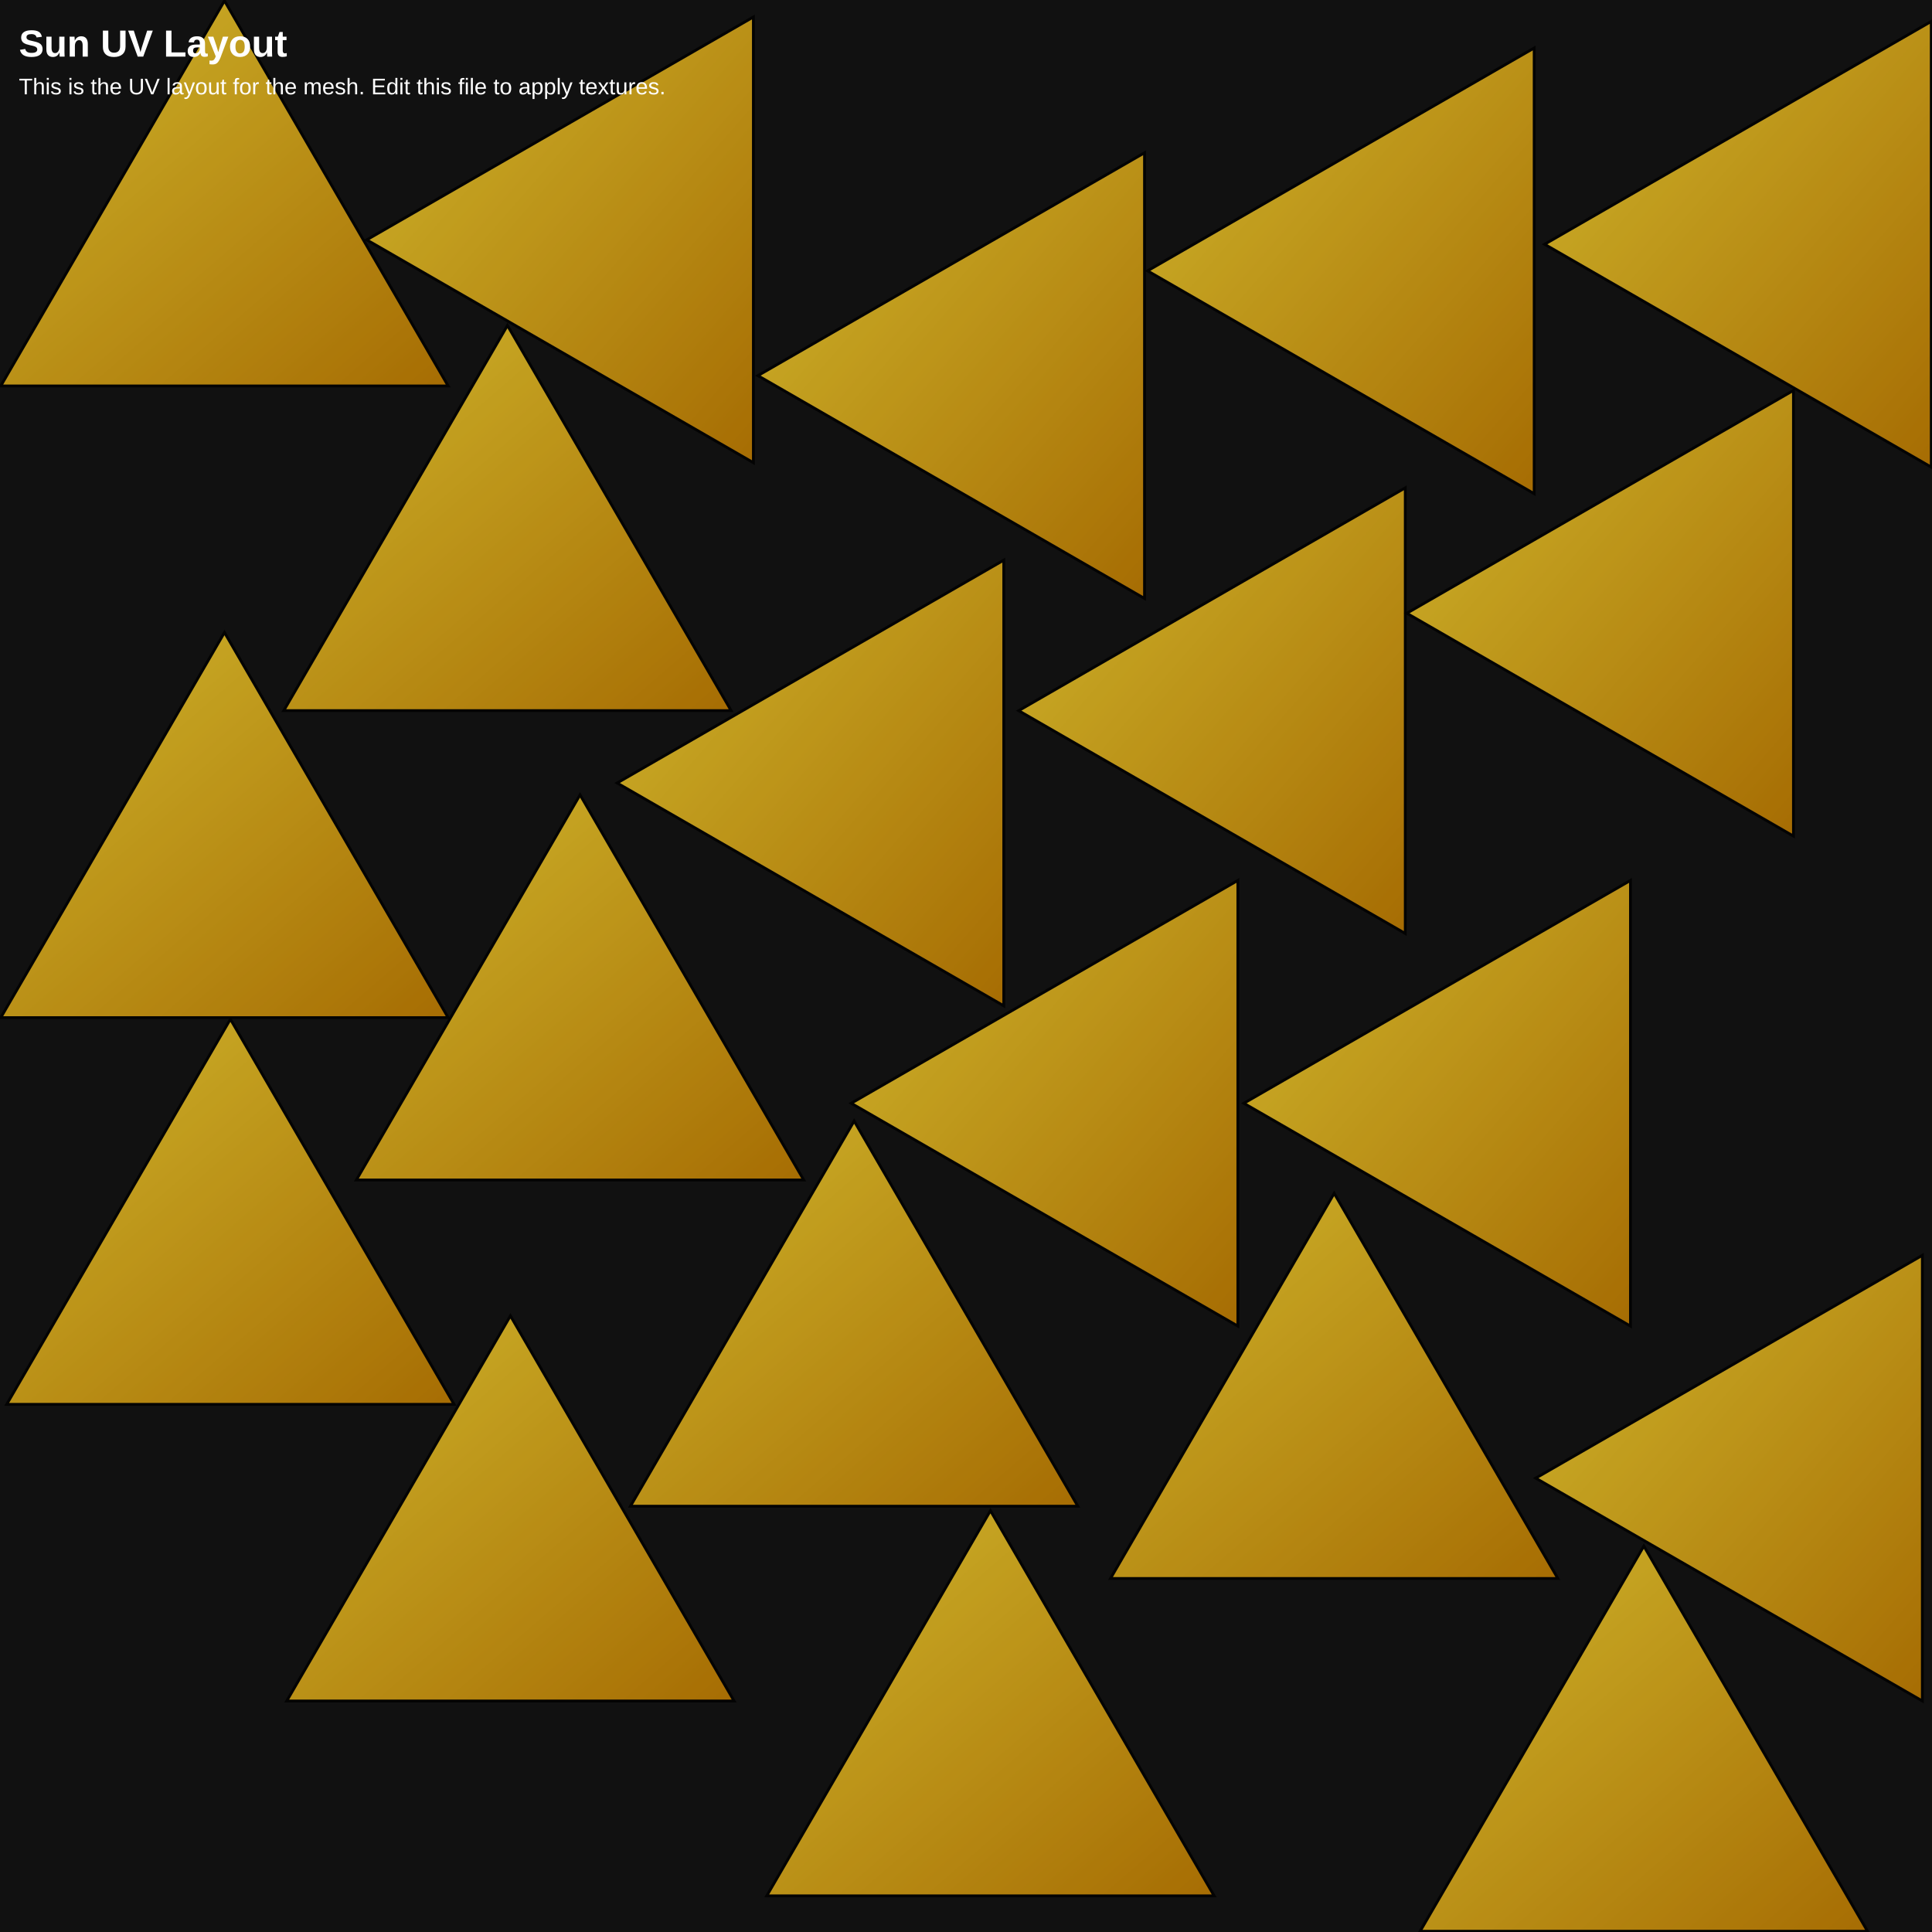
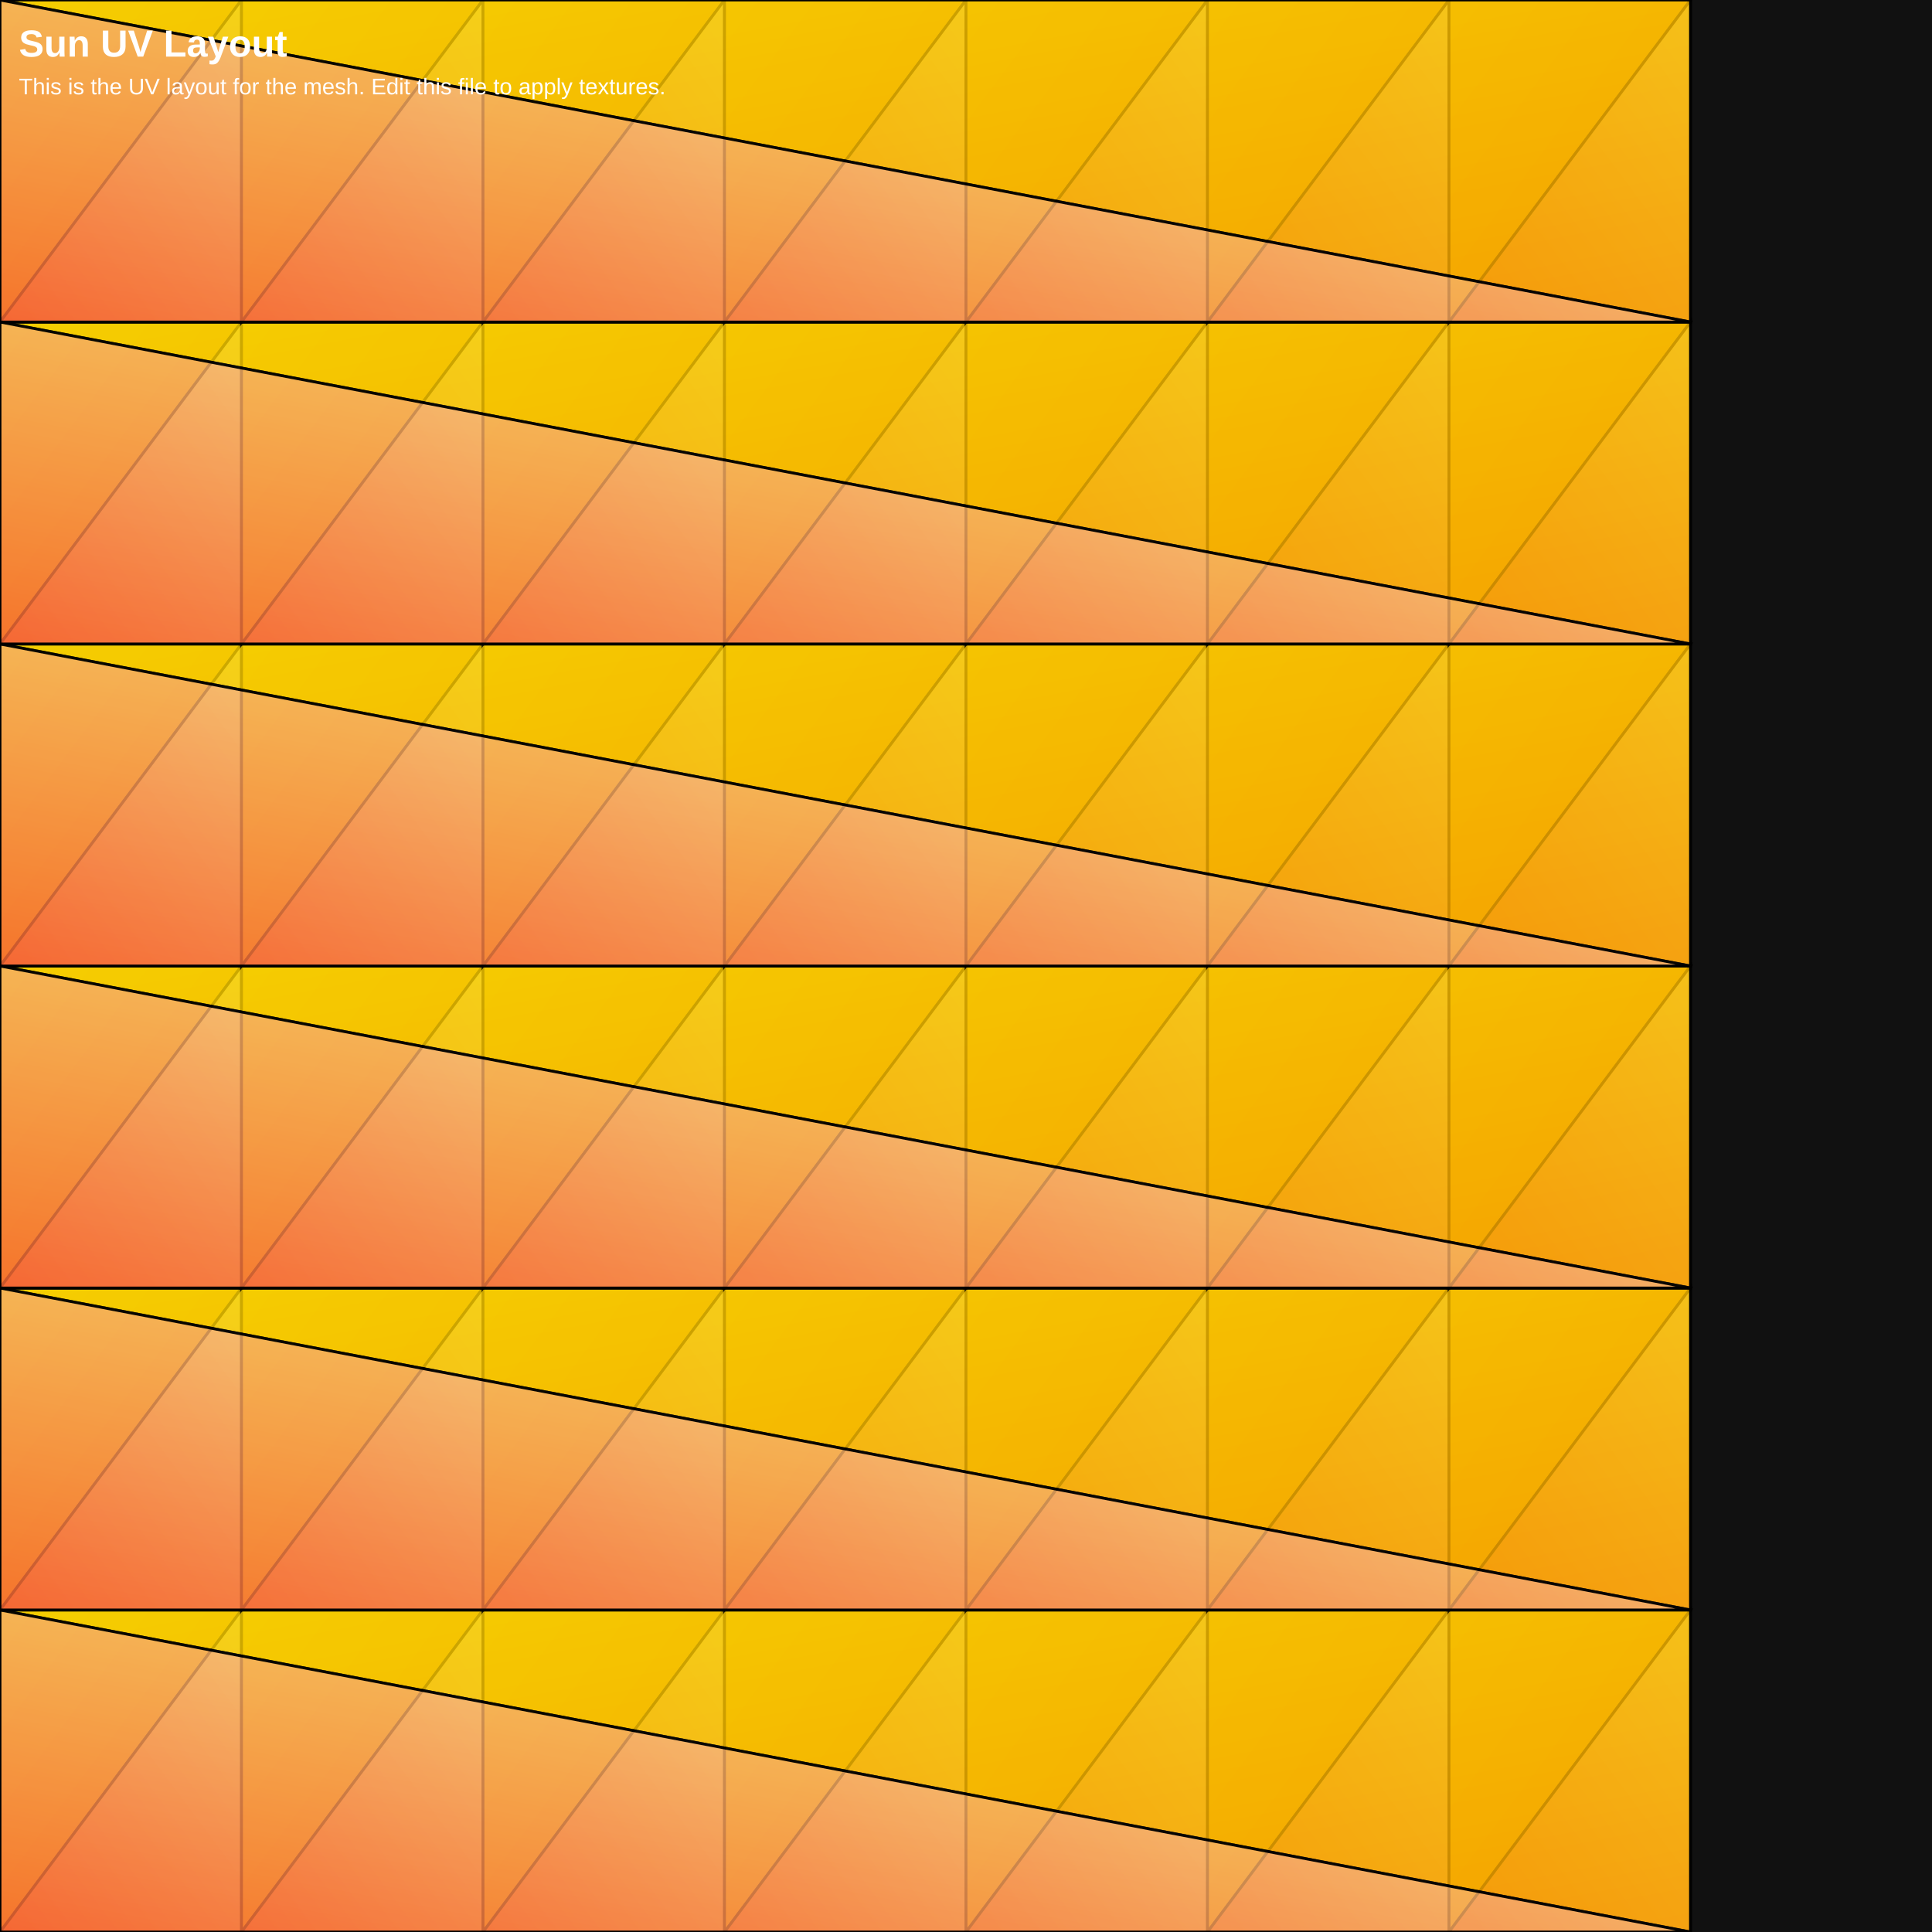
<svg xmlns="http://www.w3.org/2000/svg" width="1024" height="1024">
  <defs>
-     <linearGradient id="semantic_gradient" x1="0%" y1="0%" x2="100%" y2="100%">
-       <stop offset="0%" stop-color="#FFDF33" />
-       <stop offset="100%" stop-color="#CC8400" />
+     <linearGradient id="primary_gradient" x1="0%" y1="0%" x2="100%" y2="100%">
+       <stop offset="0%" stop-color="#FFD700" />
+       <stop offset="100%" stop-color="#FFA500" />
+     </linearGradient>
+     <linearGradient id="secondary_gradient" x1="0%" y1="100%" x2="100%" y2="0%">
+       <stop offset="0%" stop-color="#FF6B35" />
+       <stop offset="100%" stop-color="#FFFF99" />
    </linearGradient>
  </defs>
  <rect width="100%" height="100%" fill="#111" />
-   <polygon points="656.098,702.875 451.141,584.752 656.098,466.628" fill="url(#semantic_gradient)" stroke="#000" stroke-width="1.5" opacity="0.8" />
-   <polygon points="744.834,494.79 539.877,376.666 744.834,258.542" fill="url(#semantic_gradient)" stroke="#000" stroke-width="1.5" opacity="0.8" />
-   <polygon points="401.669,199.089 606.626,80.966 606.626,317.213" fill="url(#semantic_gradient)" stroke="#000" stroke-width="1.5" opacity="0.8" />
-   <polygon points="3.534,744.336 240.687,744.336 122.11,540.162" fill="url(#semantic_gradient)" stroke="#000" stroke-width="1.5" opacity="0.8" />
-   <polygon points="188.859,625.43 426.012,625.43 307.435,421.256" fill="url(#semantic_gradient)" stroke="#000" stroke-width="1.5" opacity="0.8" />
-   <polygon points="871.264,819.435 752.687,1023.609 989.841,1023.609" fill="url(#semantic_gradient)" stroke="#000" stroke-width="1.5" opacity="0.8" />
-   <polygon points="950.577,206.912 950.577,443.16 745.62,325.036" fill="url(#semantic_gradient)" stroke="#000" stroke-width="1.5" opacity="0.8" />
-   <polygon points="608.196,143.548 813.153,25.424 813.153,261.672" fill="url(#semantic_gradient)" stroke="#000" stroke-width="1.5" opacity="0.8" />
-   <polygon points="151.951,901.574 389.104,901.574 270.527,697.4" fill="url(#semantic_gradient)" stroke="#000" stroke-width="1.5" opacity="0.8" />
-   <polygon points="1023.607,11.343 1023.607,247.591 818.65,129.467" fill="url(#semantic_gradient)" stroke="#000" stroke-width="1.5" opacity="0.8" />
-   <polygon points="707.141,632.471 588.564,836.645 825.718,836.645" fill="url(#semantic_gradient)" stroke="#000" stroke-width="1.5" opacity="0.8" />
-   <polygon points="1018.896,665.326 1018.896,901.574 813.939,783.45" fill="url(#semantic_gradient)" stroke="#000" stroke-width="1.5" opacity="0.8" />
-   <polygon points="406.38,1004.834 643.534,1004.834 524.957,800.66" fill="url(#semantic_gradient)" stroke="#000" stroke-width="1.5" opacity="0.8" />
-   <polygon points="659.239,584.752 864.196,466.628 864.196,702.875" fill="url(#semantic_gradient)" stroke="#000" stroke-width="1.5" opacity="0.8" />
-   <polygon points="452.712,594.139 334.135,798.313 571.288,798.313" fill="url(#semantic_gradient)" stroke="#000" stroke-width="1.5" opacity="0.8" />
-   <polygon points="532.025,296.874 532.025,533.121 327.067,414.998" fill="url(#semantic_gradient)" stroke="#000" stroke-width="1.5" opacity="0.8" />
-   <polygon points="150.38,376.666 387.534,376.666 268.957,172.492" fill="url(#semantic_gradient)" stroke="#000" stroke-width="1.5" opacity="0.8" />
-   <polygon points="399.313,245.244 194.356,127.12 399.313,8.996" fill="url(#semantic_gradient)" stroke="#000" stroke-width="1.5" opacity="0.8" />
-   <polygon points="237.546,539.38 118.969,335.206 0.393,539.38" fill="url(#semantic_gradient)" stroke="#000" stroke-width="1.5" opacity="0.8" />
-   <polygon points="118.969,0.391 0.393,204.565 237.546,204.565" fill="url(#semantic_gradient)" stroke="#000" stroke-width="1.5" opacity="0.8" />
+   <polygon points="0.00,1024.00 0.00,853.33 128.00,853.33" fill="url(#primary_gradient)" stroke="#000" stroke-width="1.5" opacity="0.8" />
+   <polygon points="0.00,1024.00 128.00,853.33 128.00,1024.00" fill="url(#secondary_gradient)" stroke="#000" stroke-width="1.5" opacity="0.8" />
+   <polygon points="128.00,1024.00 128.00,853.33 256.00,853.33" fill="url(#primary_gradient)" stroke="#000" stroke-width="1.5" opacity="0.8" />
+   <polygon points="128.00,1024.00 256.00,853.33 256.00,1024.00" fill="url(#secondary_gradient)" stroke="#000" stroke-width="1.5" opacity="0.8" />
+   <polygon points="256.00,1024.00 256.00,853.33 384.00,853.33" fill="url(#primary_gradient)" stroke="#000" stroke-width="1.5" opacity="0.8" />
+   <polygon points="256.00,1024.00 384.00,853.33 384.00,1024.00" fill="url(#secondary_gradient)" stroke="#000" stroke-width="1.5" opacity="0.8" />
+   <polygon points="384.00,1024.00 384.00,853.33 512.00,853.33" fill="url(#primary_gradient)" stroke="#000" stroke-width="1.5" opacity="0.8" />
+   <polygon points="384.00,1024.00 512.00,853.33 512.00,1024.00" fill="url(#secondary_gradient)" stroke="#000" stroke-width="1.5" opacity="0.8" />
+   <polygon points="512.00,1024.00 512.00,853.33 640.00,853.33" fill="url(#primary_gradient)" stroke="#000" stroke-width="1.5" opacity="0.8" />
+   <polygon points="512.00,1024.00 640.00,853.33 640.00,1024.00" fill="url(#secondary_gradient)" stroke="#000" stroke-width="1.5" opacity="0.8" />
+   <polygon points="640.00,1024.00 640.00,853.33 768.00,853.33" fill="url(#primary_gradient)" stroke="#000" stroke-width="1.5" opacity="0.8" />
+   <polygon points="640.00,1024.00 768.00,853.33 768.00,1024.00" fill="url(#secondary_gradient)" stroke="#000" stroke-width="1.5" opacity="0.8" />
+   <polygon points="768.00,1024.00 768.00,853.33 896.00,853.33" fill="url(#primary_gradient)" stroke="#000" stroke-width="1.5" opacity="0.8" />
+   <polygon points="768.00,1024.00 896.00,853.33 896.00,1024.00" fill="url(#secondary_gradient)" stroke="#000" stroke-width="1.5" opacity="0.8" />
+   <polygon points="896.00,1024.00 896.00,853.33 0.00,853.33" fill="url(#primary_gradient)" stroke="#000" stroke-width="1.5" opacity="0.8" />
+   <polygon points="896.00,1024.00 0.00,853.33 0.00,1024.00" fill="url(#secondary_gradient)" stroke="#000" stroke-width="1.5" opacity="0.8" />
+   <polygon points="0.00,853.33 0.00,682.67 128.00,682.67" fill="url(#primary_gradient)" stroke="#000" stroke-width="1.5" opacity="0.8" />
+   <polygon points="0.00,853.33 128.00,682.67 128.00,853.33" fill="url(#secondary_gradient)" stroke="#000" stroke-width="1.5" opacity="0.8" />
+   <polygon points="128.00,853.33 128.00,682.67 256.00,682.67" fill="url(#primary_gradient)" stroke="#000" stroke-width="1.5" opacity="0.8" />
+   <polygon points="128.00,853.33 256.00,682.67 256.00,853.33" fill="url(#secondary_gradient)" stroke="#000" stroke-width="1.5" opacity="0.8" />
+   <polygon points="256.00,853.33 256.00,682.67 384.00,682.67" fill="url(#primary_gradient)" stroke="#000" stroke-width="1.5" opacity="0.8" />
+   <polygon points="256.00,853.33 384.00,682.67 384.00,853.33" fill="url(#secondary_gradient)" stroke="#000" stroke-width="1.5" opacity="0.8" />
+   <polygon points="384.00,853.33 384.00,682.67 512.00,682.67" fill="url(#primary_gradient)" stroke="#000" stroke-width="1.5" opacity="0.8" />
+   <polygon points="384.00,853.33 512.00,682.67 512.00,853.33" fill="url(#secondary_gradient)" stroke="#000" stroke-width="1.5" opacity="0.8" />
+   <polygon points="512.00,853.33 512.00,682.67 640.00,682.67" fill="url(#primary_gradient)" stroke="#000" stroke-width="1.5" opacity="0.8" />
+   <polygon points="512.00,853.33 640.00,682.67 640.00,853.33" fill="url(#secondary_gradient)" stroke="#000" stroke-width="1.5" opacity="0.8" />
+   <polygon points="640.00,853.33 640.00,682.67 768.00,682.67" fill="url(#primary_gradient)" stroke="#000" stroke-width="1.5" opacity="0.8" />
+   <polygon points="640.00,853.33 768.00,682.67 768.00,853.33" fill="url(#secondary_gradient)" stroke="#000" stroke-width="1.5" opacity="0.8" />
+   <polygon points="768.00,853.33 768.00,682.67 896.00,682.67" fill="url(#primary_gradient)" stroke="#000" stroke-width="1.5" opacity="0.8" />
+   <polygon points="768.00,853.33 896.00,682.67 896.00,853.33" fill="url(#secondary_gradient)" stroke="#000" stroke-width="1.5" opacity="0.8" />
+   <polygon points="896.00,853.33 896.00,682.67 0.00,682.67" fill="url(#primary_gradient)" stroke="#000" stroke-width="1.5" opacity="0.8" />
+   <polygon points="896.00,853.33 0.00,682.67 0.00,853.33" fill="url(#secondary_gradient)" stroke="#000" stroke-width="1.5" opacity="0.8" />
+   <polygon points="0.00,682.67 0.00,512.00 128.00,512.00" fill="url(#primary_gradient)" stroke="#000" stroke-width="1.5" opacity="0.8" />
+   <polygon points="0.00,682.67 128.00,512.00 128.00,682.67" fill="url(#secondary_gradient)" stroke="#000" stroke-width="1.5" opacity="0.8" />
+   <polygon points="128.00,682.67 128.00,512.00 256.00,512.00" fill="url(#primary_gradient)" stroke="#000" stroke-width="1.5" opacity="0.8" />
+   <polygon points="128.00,682.67 256.00,512.00 256.00,682.67" fill="url(#secondary_gradient)" stroke="#000" stroke-width="1.5" opacity="0.8" />
+   <polygon points="256.00,682.67 256.00,512.00 384.00,512.00" fill="url(#primary_gradient)" stroke="#000" stroke-width="1.5" opacity="0.8" />
+   <polygon points="256.00,682.67 384.00,512.00 384.00,682.67" fill="url(#secondary_gradient)" stroke="#000" stroke-width="1.5" opacity="0.8" />
+   <polygon points="384.00,682.67 384.00,512.00 512.00,512.00" fill="url(#primary_gradient)" stroke="#000" stroke-width="1.5" opacity="0.8" />
+   <polygon points="384.00,682.67 512.00,512.00 512.00,682.67" fill="url(#secondary_gradient)" stroke="#000" stroke-width="1.5" opacity="0.8" />
+   <polygon points="512.00,682.67 512.00,512.00 640.00,512.00" fill="url(#primary_gradient)" stroke="#000" stroke-width="1.5" opacity="0.8" />
+   <polygon points="512.00,682.67 640.00,512.00 640.00,682.67" fill="url(#secondary_gradient)" stroke="#000" stroke-width="1.5" opacity="0.8" />
+   <polygon points="640.00,682.67 640.00,512.00 768.00,512.00" fill="url(#primary_gradient)" stroke="#000" stroke-width="1.5" opacity="0.8" />
+   <polygon points="640.00,682.67 768.00,512.00 768.00,682.67" fill="url(#secondary_gradient)" stroke="#000" stroke-width="1.5" opacity="0.8" />
+   <polygon points="768.00,682.67 768.00,512.00 896.00,512.00" fill="url(#primary_gradient)" stroke="#000" stroke-width="1.5" opacity="0.8" />
+   <polygon points="768.00,682.67 896.00,512.00 896.00,682.67" fill="url(#secondary_gradient)" stroke="#000" stroke-width="1.5" opacity="0.8" />
+   <polygon points="896.00,682.67 896.00,512.00 0.00,512.00" fill="url(#primary_gradient)" stroke="#000" stroke-width="1.5" opacity="0.8" />
+   <polygon points="896.00,682.67 0.00,512.00 0.00,682.67" fill="url(#secondary_gradient)" stroke="#000" stroke-width="1.5" opacity="0.8" />
+   <polygon points="0.00,512.00 0.00,341.33 128.00,341.33" fill="url(#primary_gradient)" stroke="#000" stroke-width="1.5" opacity="0.8" />
+   <polygon points="0.00,512.00 128.00,341.33 128.00,512.00" fill="url(#secondary_gradient)" stroke="#000" stroke-width="1.5" opacity="0.8" />
+   <polygon points="128.00,512.00 128.00,341.33 256.00,341.33" fill="url(#primary_gradient)" stroke="#000" stroke-width="1.5" opacity="0.8" />
+   <polygon points="128.00,512.00 256.00,341.33 256.00,512.00" fill="url(#secondary_gradient)" stroke="#000" stroke-width="1.5" opacity="0.8" />
+   <polygon points="256.00,512.00 256.00,341.33 384.00,341.33" fill="url(#primary_gradient)" stroke="#000" stroke-width="1.5" opacity="0.8" />
+   <polygon points="256.00,512.00 384.00,341.33 384.00,512.00" fill="url(#secondary_gradient)" stroke="#000" stroke-width="1.5" opacity="0.8" />
+   <polygon points="384.00,512.00 384.00,341.33 512.00,341.33" fill="url(#primary_gradient)" stroke="#000" stroke-width="1.5" opacity="0.8" />
+   <polygon points="384.00,512.00 512.00,341.33 512.00,512.00" fill="url(#secondary_gradient)" stroke="#000" stroke-width="1.5" opacity="0.8" />
+   <polygon points="512.00,512.00 512.00,341.33 640.00,341.33" fill="url(#primary_gradient)" stroke="#000" stroke-width="1.5" opacity="0.8" />
+   <polygon points="512.00,512.00 640.00,341.33 640.00,512.00" fill="url(#secondary_gradient)" stroke="#000" stroke-width="1.5" opacity="0.8" />
+   <polygon points="640.00,512.00 640.00,341.33 768.00,341.33" fill="url(#primary_gradient)" stroke="#000" stroke-width="1.5" opacity="0.8" />
+   <polygon points="640.00,512.00 768.00,341.33 768.00,512.00" fill="url(#secondary_gradient)" stroke="#000" stroke-width="1.5" opacity="0.8" />
+   <polygon points="768.00,512.00 768.00,341.33 896.00,341.33" fill="url(#primary_gradient)" stroke="#000" stroke-width="1.5" opacity="0.8" />
+   <polygon points="768.00,512.00 896.00,341.33 896.00,512.00" fill="url(#secondary_gradient)" stroke="#000" stroke-width="1.5" opacity="0.8" />
+   <polygon points="896.00,512.00 896.00,341.33 0.00,341.33" fill="url(#primary_gradient)" stroke="#000" stroke-width="1.5" opacity="0.8" />
+   <polygon points="896.00,512.00 0.00,341.33 0.00,512.00" fill="url(#secondary_gradient)" stroke="#000" stroke-width="1.5" opacity="0.8" />
+   <polygon points="0.00,341.33 0.00,170.67 128.00,170.67" fill="url(#primary_gradient)" stroke="#000" stroke-width="1.5" opacity="0.8" />
+   <polygon points="0.00,341.33 128.00,170.67 128.00,341.33" fill="url(#secondary_gradient)" stroke="#000" stroke-width="1.5" opacity="0.8" />
+   <polygon points="128.00,341.33 128.00,170.67 256.00,170.67" fill="url(#primary_gradient)" stroke="#000" stroke-width="1.5" opacity="0.8" />
+   <polygon points="128.00,341.33 256.00,170.67 256.00,341.33" fill="url(#secondary_gradient)" stroke="#000" stroke-width="1.5" opacity="0.8" />
+   <polygon points="256.00,341.33 256.00,170.67 384.00,170.67" fill="url(#primary_gradient)" stroke="#000" stroke-width="1.5" opacity="0.8" />
+   <polygon points="256.00,341.33 384.00,170.67 384.00,341.33" fill="url(#secondary_gradient)" stroke="#000" stroke-width="1.5" opacity="0.8" />
+   <polygon points="384.00,341.33 384.00,170.67 512.00,170.67" fill="url(#primary_gradient)" stroke="#000" stroke-width="1.5" opacity="0.8" />
+   <polygon points="384.00,341.33 512.00,170.67 512.00,341.33" fill="url(#secondary_gradient)" stroke="#000" stroke-width="1.5" opacity="0.8" />
+   <polygon points="512.00,341.33 512.00,170.67 640.00,170.67" fill="url(#primary_gradient)" stroke="#000" stroke-width="1.5" opacity="0.8" />
+   <polygon points="512.00,341.33 640.00,170.67 640.00,341.33" fill="url(#secondary_gradient)" stroke="#000" stroke-width="1.5" opacity="0.8" />
+   <polygon points="640.00,341.33 640.00,170.67 768.00,170.67" fill="url(#primary_gradient)" stroke="#000" stroke-width="1.5" opacity="0.8" />
+   <polygon points="640.00,341.33 768.00,170.67 768.00,341.33" fill="url(#secondary_gradient)" stroke="#000" stroke-width="1.5" opacity="0.8" />
+   <polygon points="768.00,341.33 768.00,170.67 896.00,170.67" fill="url(#primary_gradient)" stroke="#000" stroke-width="1.5" opacity="0.8" />
+   <polygon points="768.00,341.33 896.00,170.67 896.00,341.33" fill="url(#secondary_gradient)" stroke="#000" stroke-width="1.5" opacity="0.8" />
+   <polygon points="896.00,341.33 896.00,170.67 0.00,170.67" fill="url(#primary_gradient)" stroke="#000" stroke-width="1.5" opacity="0.8" />
+   <polygon points="896.00,341.33 0.00,170.67 0.00,341.33" fill="url(#secondary_gradient)" stroke="#000" stroke-width="1.5" opacity="0.8" />
+   <polygon points="0.00,170.67 0.00,0.00 128.00,0.00" fill="url(#primary_gradient)" stroke="#000" stroke-width="1.5" opacity="0.8" />
+   <polygon points="0.00,170.67 128.00,0.00 128.00,170.67" fill="url(#secondary_gradient)" stroke="#000" stroke-width="1.5" opacity="0.8" />
+   <polygon points="128.00,170.67 128.00,0.00 256.00,0.00" fill="url(#primary_gradient)" stroke="#000" stroke-width="1.5" opacity="0.8" />
+   <polygon points="128.00,170.67 256.00,0.00 256.00,170.67" fill="url(#secondary_gradient)" stroke="#000" stroke-width="1.5" opacity="0.8" />
+   <polygon points="256.00,170.67 256.00,0.00 384.00,0.00" fill="url(#primary_gradient)" stroke="#000" stroke-width="1.5" opacity="0.8" />
+   <polygon points="256.00,170.67 384.00,0.00 384.00,170.67" fill="url(#secondary_gradient)" stroke="#000" stroke-width="1.5" opacity="0.8" />
+   <polygon points="384.00,170.67 384.00,0.00 512.00,0.00" fill="url(#primary_gradient)" stroke="#000" stroke-width="1.5" opacity="0.8" />
+   <polygon points="384.00,170.67 512.00,0.00 512.00,170.67" fill="url(#secondary_gradient)" stroke="#000" stroke-width="1.5" opacity="0.8" />
+   <polygon points="512.00,170.67 512.00,0.00 640.00,0.00" fill="url(#primary_gradient)" stroke="#000" stroke-width="1.5" opacity="0.8" />
+   <polygon points="512.00,170.67 640.00,0.00 640.00,170.67" fill="url(#secondary_gradient)" stroke="#000" stroke-width="1.5" opacity="0.8" />
+   <polygon points="640.00,170.67 640.00,0.00 768.00,0.00" fill="url(#primary_gradient)" stroke="#000" stroke-width="1.5" opacity="0.8" />
+   <polygon points="640.00,170.67 768.00,0.00 768.00,170.67" fill="url(#secondary_gradient)" stroke="#000" stroke-width="1.5" opacity="0.8" />
+   <polygon points="768.00,170.67 768.00,0.00 896.00,0.00" fill="url(#primary_gradient)" stroke="#000" stroke-width="1.5" opacity="0.8" />
+   <polygon points="768.00,170.67 896.00,0.00 896.00,170.67" fill="url(#secondary_gradient)" stroke="#000" stroke-width="1.5" opacity="0.8" />
+   <polygon points="896.00,170.67 896.00,0.00 0.00,0.00" fill="url(#primary_gradient)" stroke="#000" stroke-width="1.5" opacity="0.8" />
+   <polygon points="896.00,170.67 0.00,0.00 0.00,170.67" fill="url(#secondary_gradient)" stroke="#000" stroke-width="1.5" opacity="0.8" />
  <text x="10" y="30" fill="white" font-family="Arial" font-size="20" font-weight="bold">Sun UV Layout</text>
  <text x="10" y="50" fill="#fff" font-family="Arial" font-size="12">This is the UV layout for the mesh. Edit this file to apply textures.</text>
</svg>
